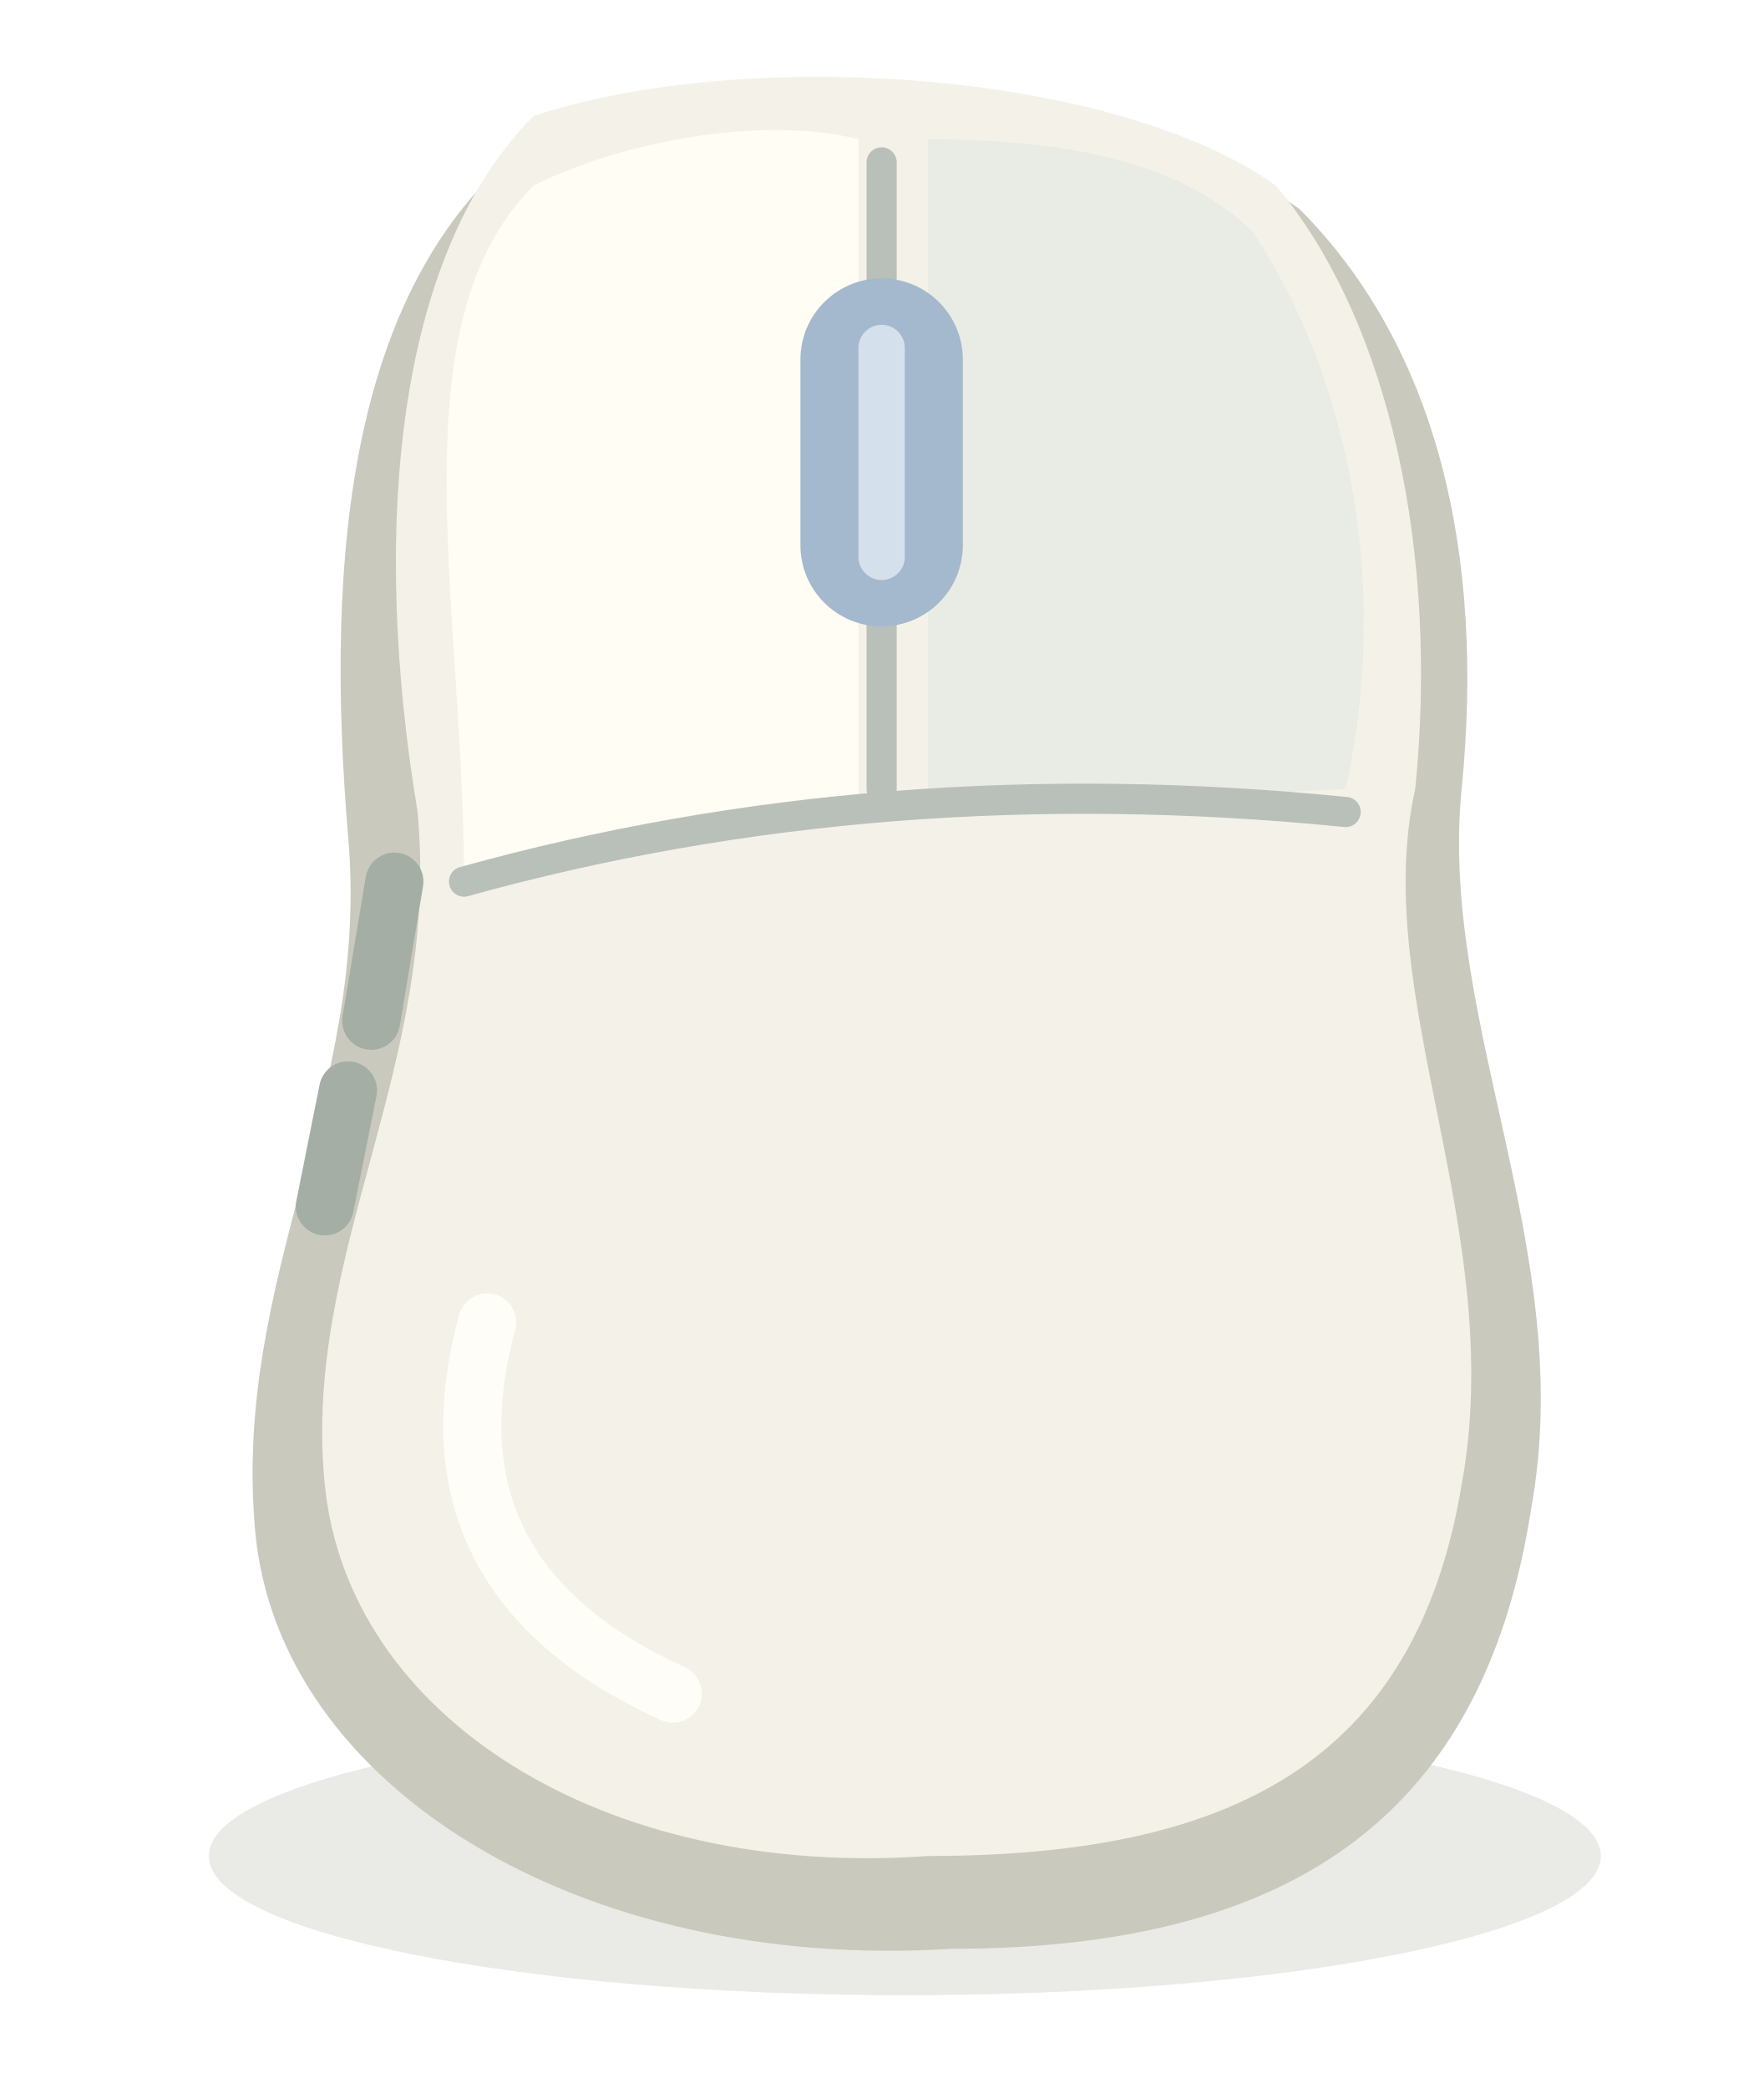
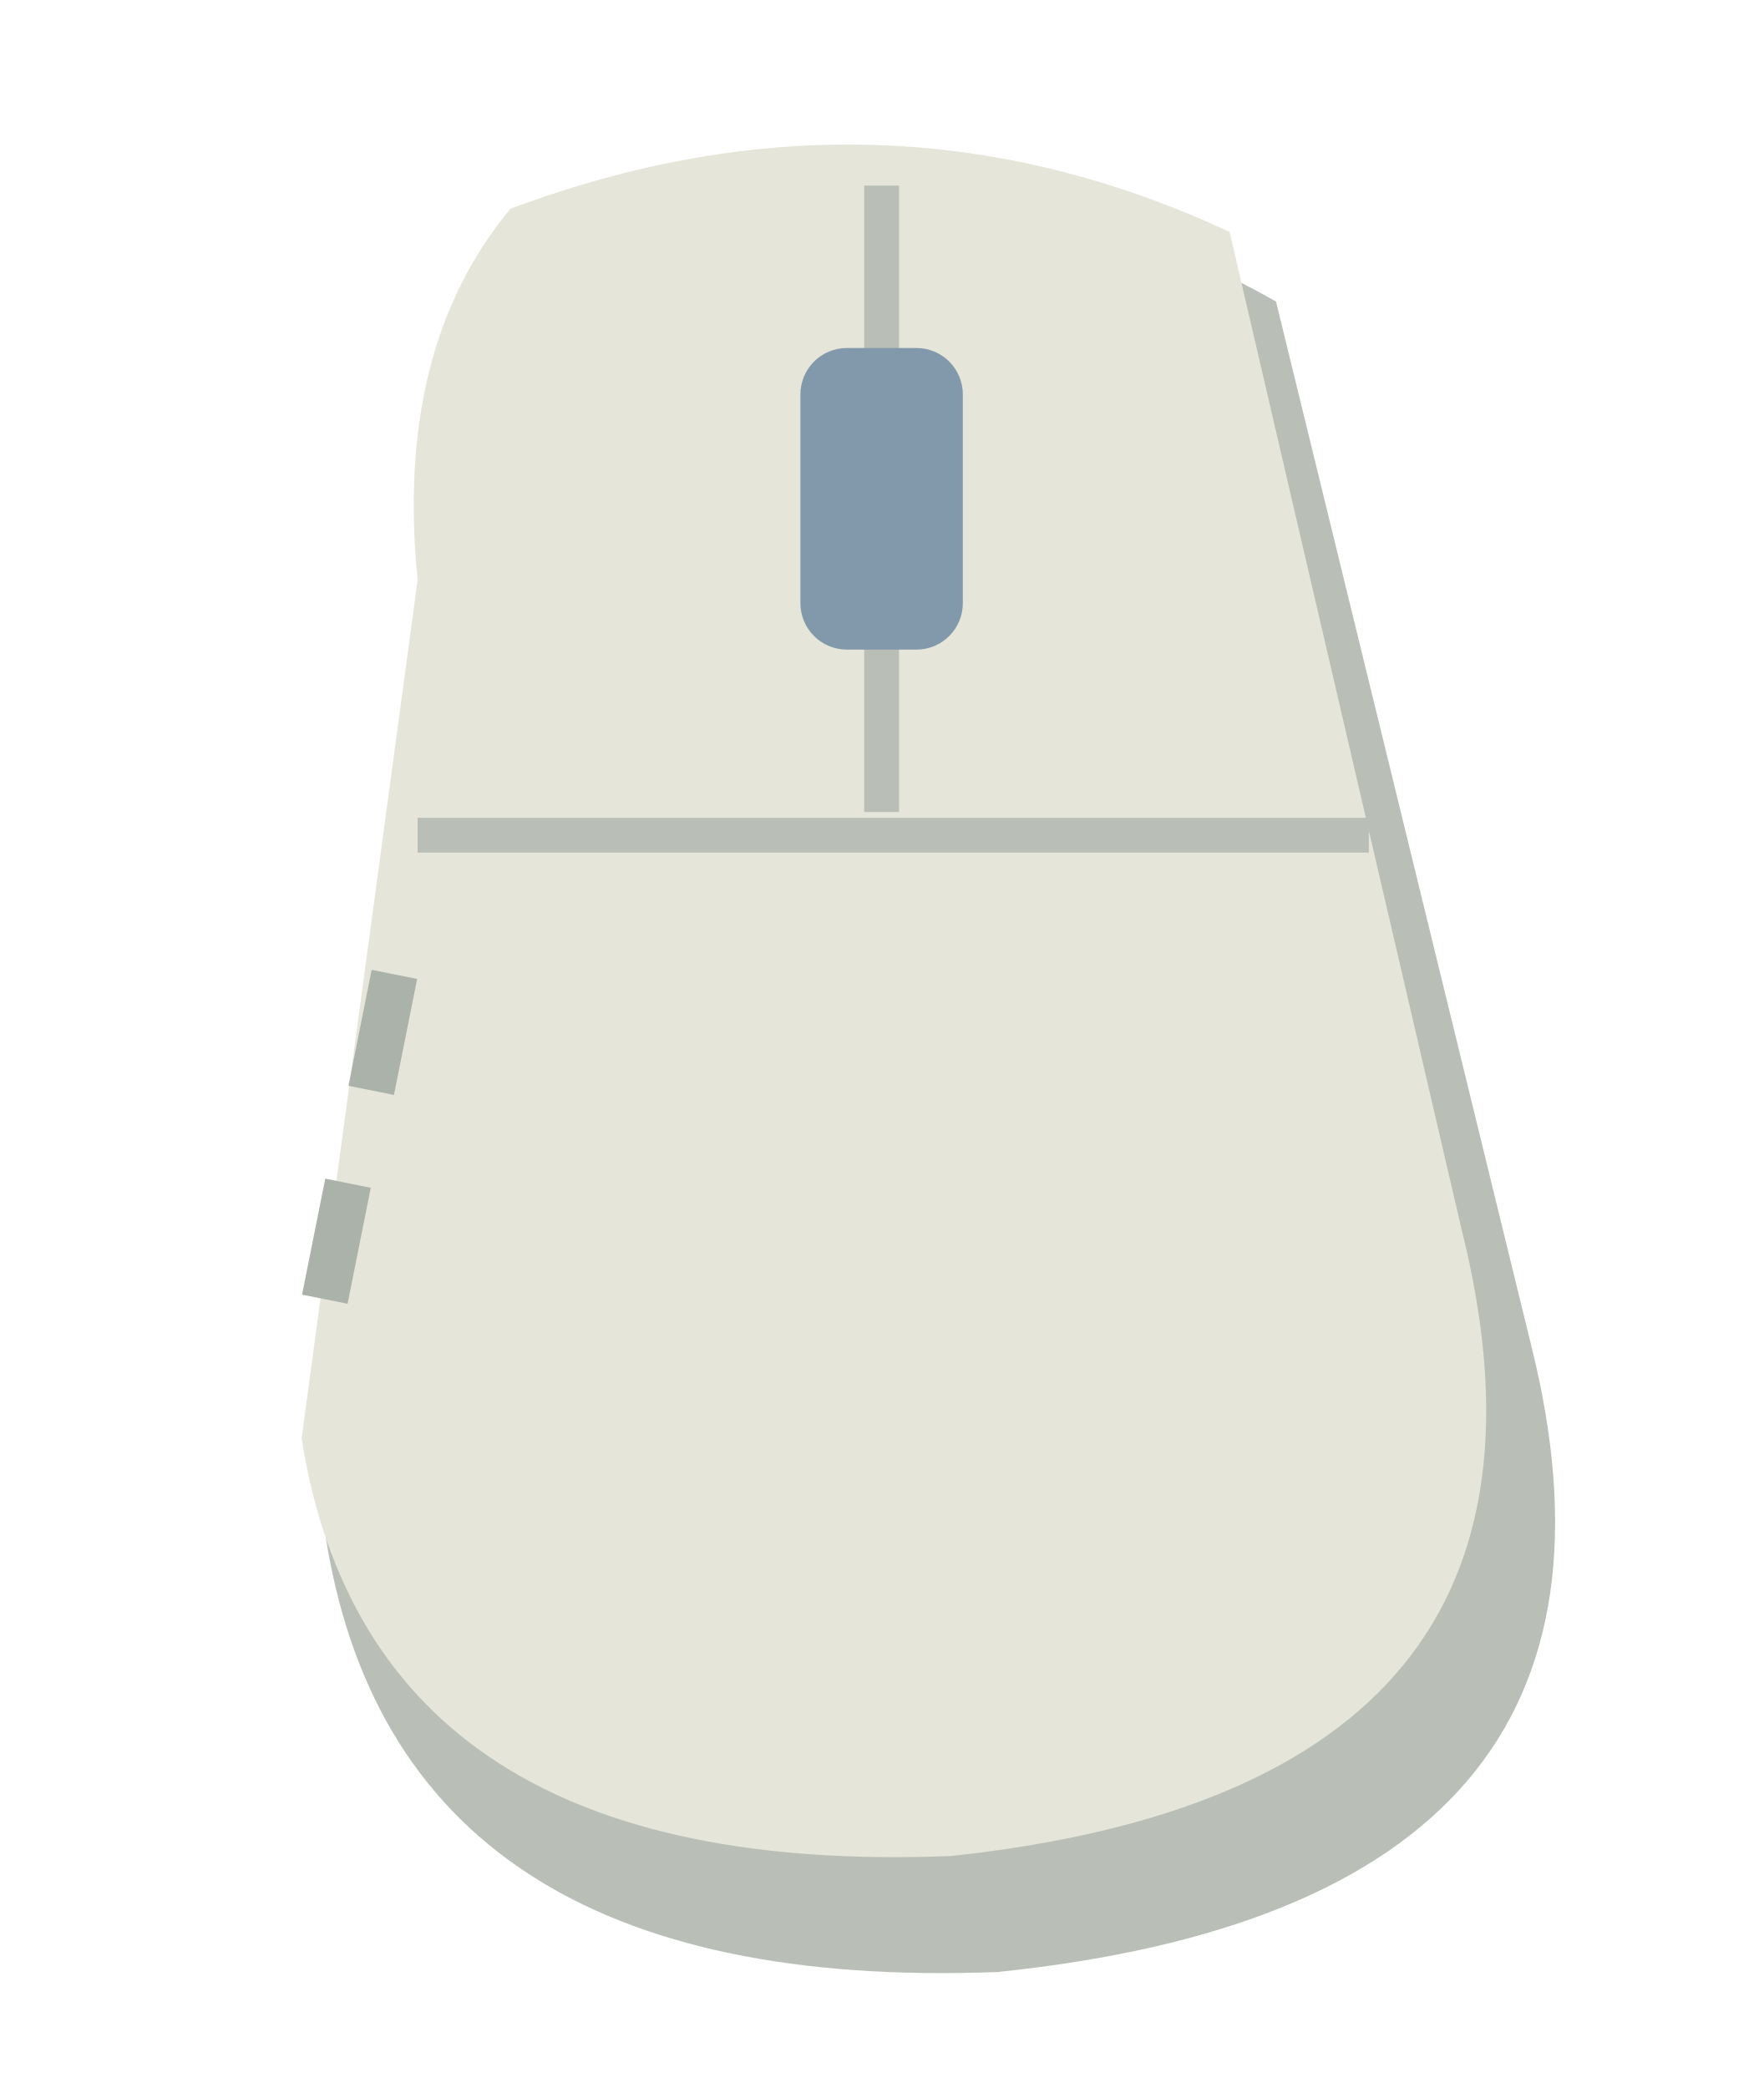
<svg xmlns="http://www.w3.org/2000/svg" viewBox="0 0 76 90">
-   <ellipse cx="39" cy="80" rx="30" ry="6" fill="#605949" opacity=".13" />
-   <path d="M23 6C31 3 49 4 56 9C62 15 64 24 63 34C62 44 68 54 66 65C64 78 56 84 41 84C25 85 12 77 11 66C10 55 16 47 15 36C14 24 15 12 23 6Z" fill="#c9c9bd" />
-   <path d="M23 5C32 2 48 3 55 8C60 14 62 24 61 34C59 43 65 53 63 64C61 76 53 80 40 80C26 81 15 74 14 64C13 54 19 46 18 35C16 23 17 11 23 5Z" fill="#f4f2e8" />
-   <path d="M23 8C27 6 33 5 37 6L37 35L20 38C20 26 17 14 23 8Z" fill="#fffdf4" />
-   <path d="M40 6C46 6 51 7 54 10C58 16 60 25 58 34L40 35Z" fill="#e9ebe5" />
-   <path d="M38 7V34M20 38Q38 33 58 35" fill="none" stroke="#b9c0b9" stroke-width="1.3" stroke-linecap="round" />
-   <rect x="34.5" y="12" width="7" height="15" rx="3.5" fill="#a4b8ce" />
-   <path d="M38 15V24" stroke="#d4e1ec" stroke-width="2" stroke-linecap="round" />
-   <path d="M17 38L16 44M15 47L14 52" stroke="#a4aea5" stroke-width="2.5" stroke-linecap="round" />
-   <path d="M21 57Q18 68 29 73" fill="none" stroke="#fffdf7" stroke-width="2.5" stroke-linecap="round" />
+   <path fill="#b9bfb6" d="M24 12q17-7 31 1l11 45q6 24-23 27-26 1-29-19l6-39z" />
+   <path fill="#e5e5d9" d="M22 9q16-6 31 1l10 43q6 24-22 27-25 1-28-18l5-37q-1-10 4-16z" />
+   <path d="M38 8v27M18 36h41" fill="none" stroke="#b9bfb6" stroke-width="1.5" />
+   <rect x="34.5" y="15" width="7" height="13" rx="2" fill="#8299ac" />
+   <path d="m17 42-1 5m-1 4-1 5" fill="none" stroke="#abb2aa" stroke-width="2" />
</svg>
